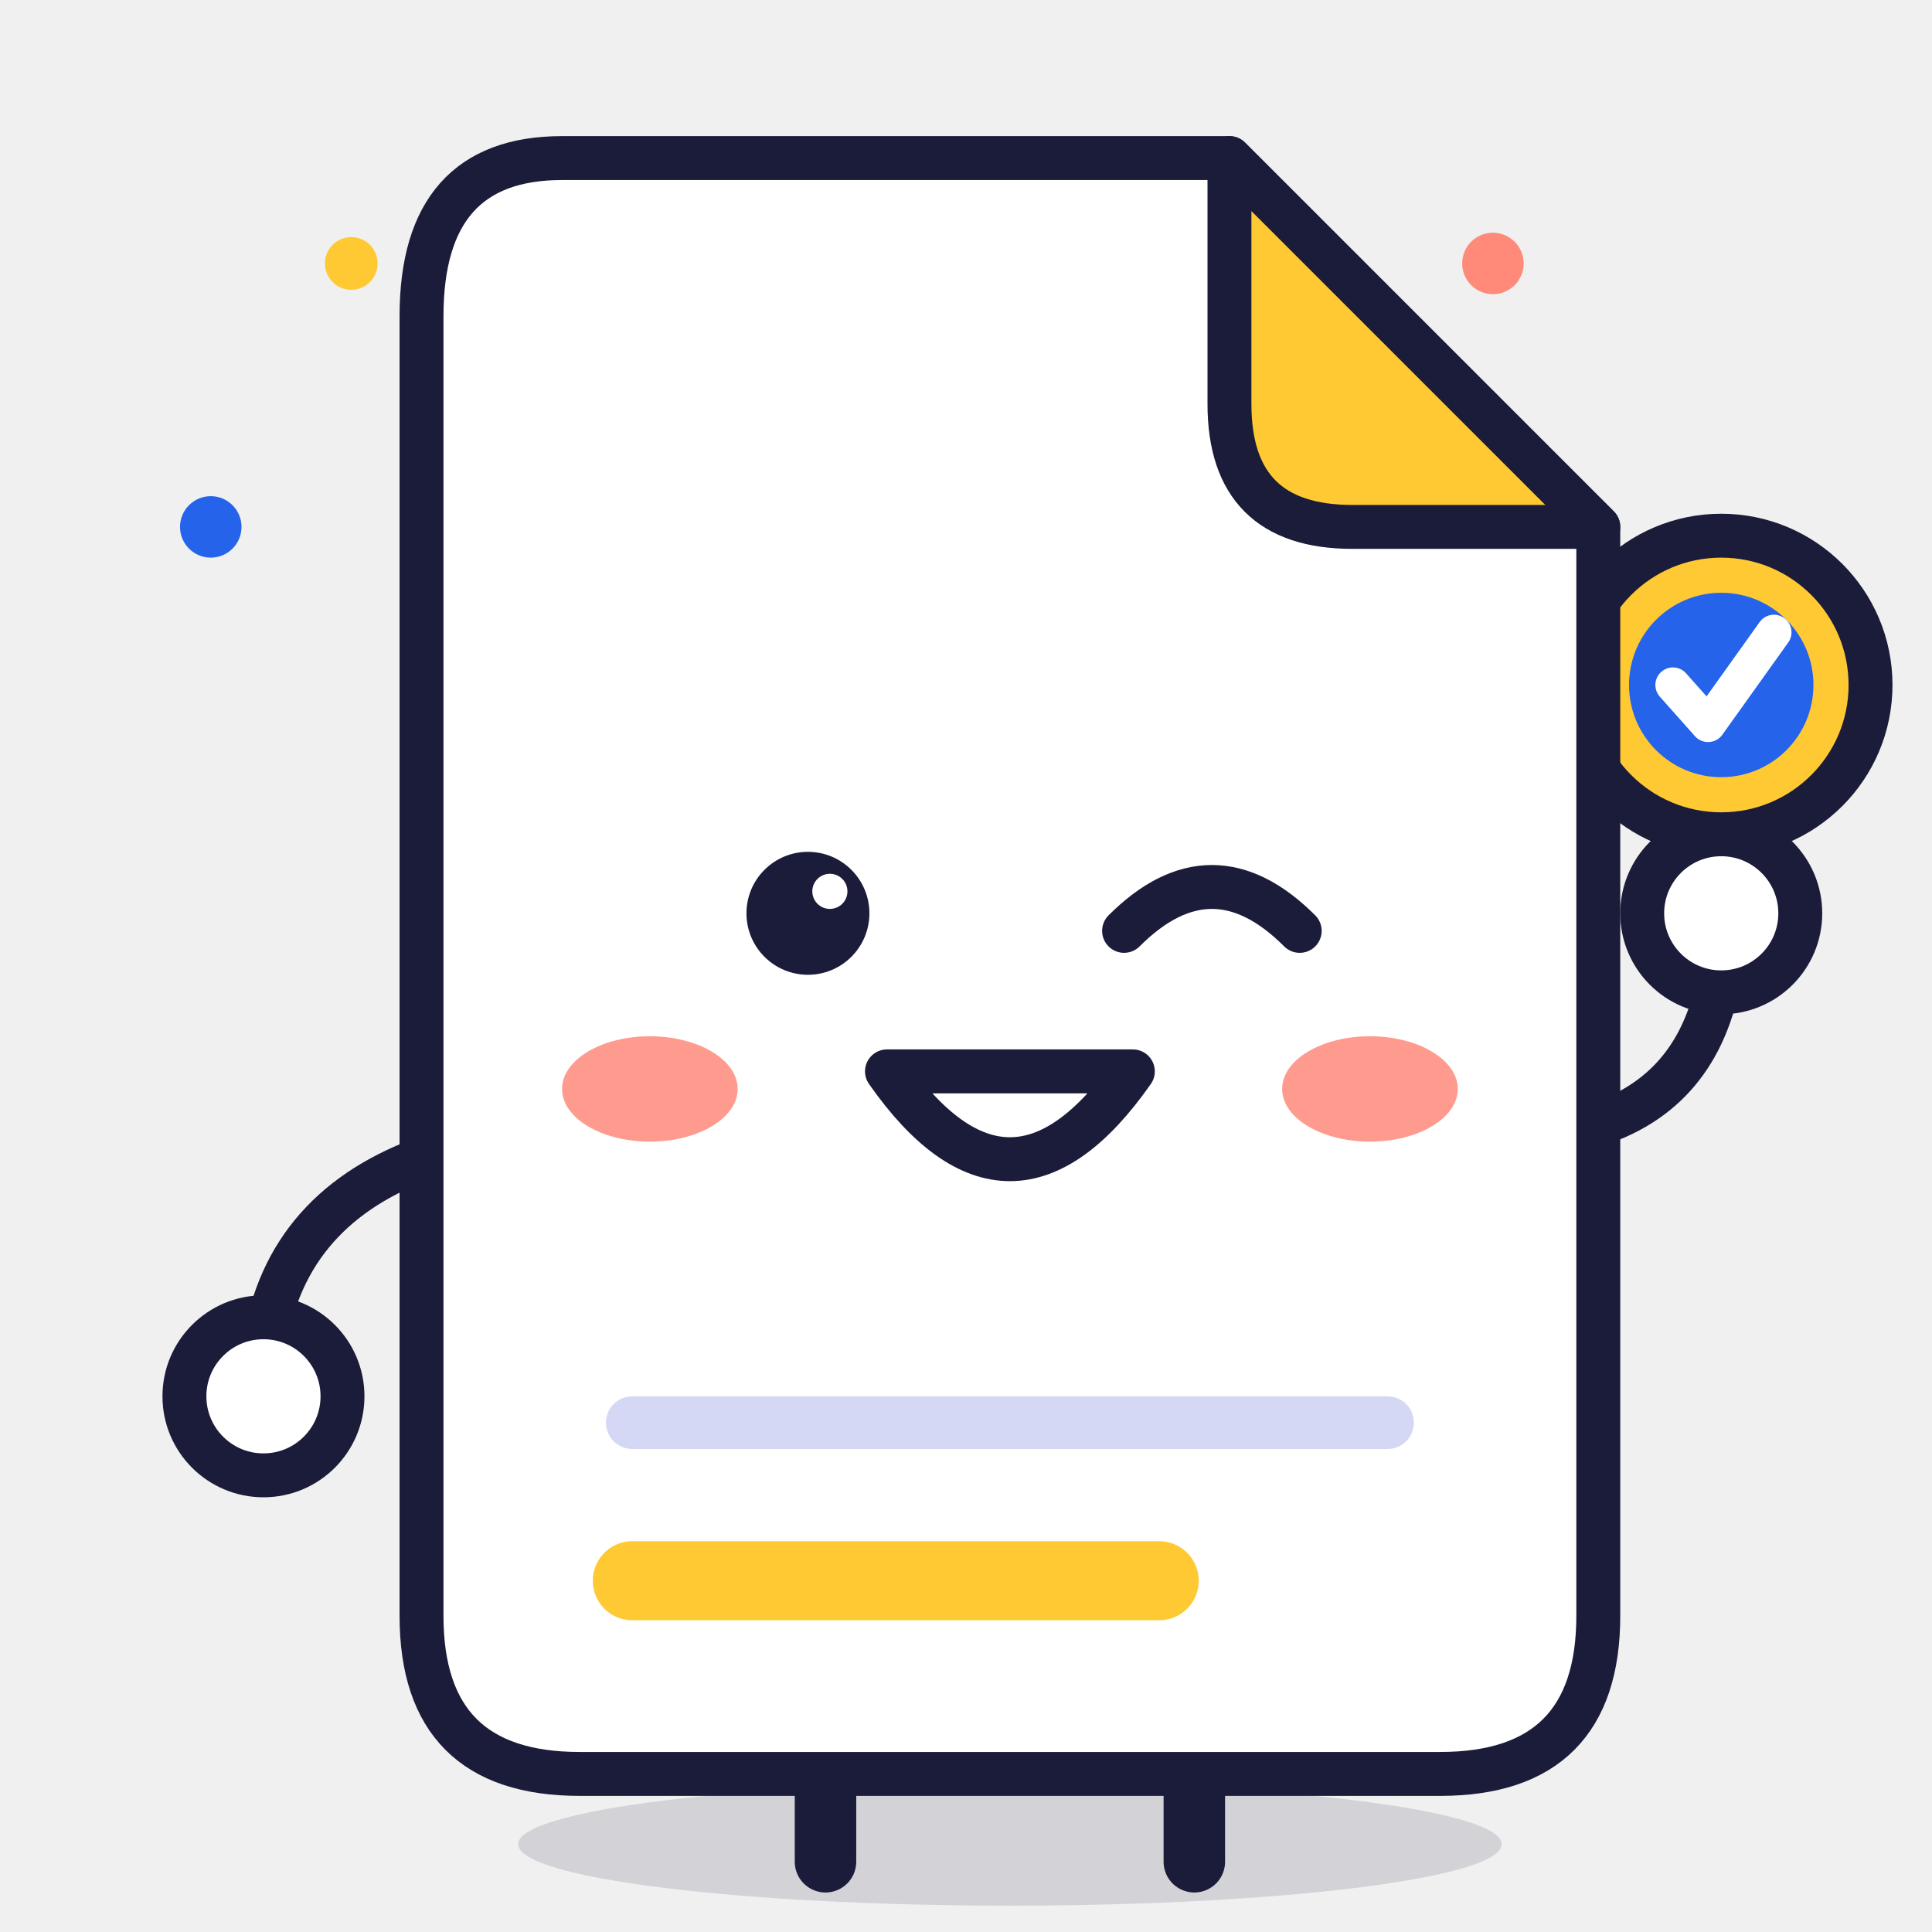
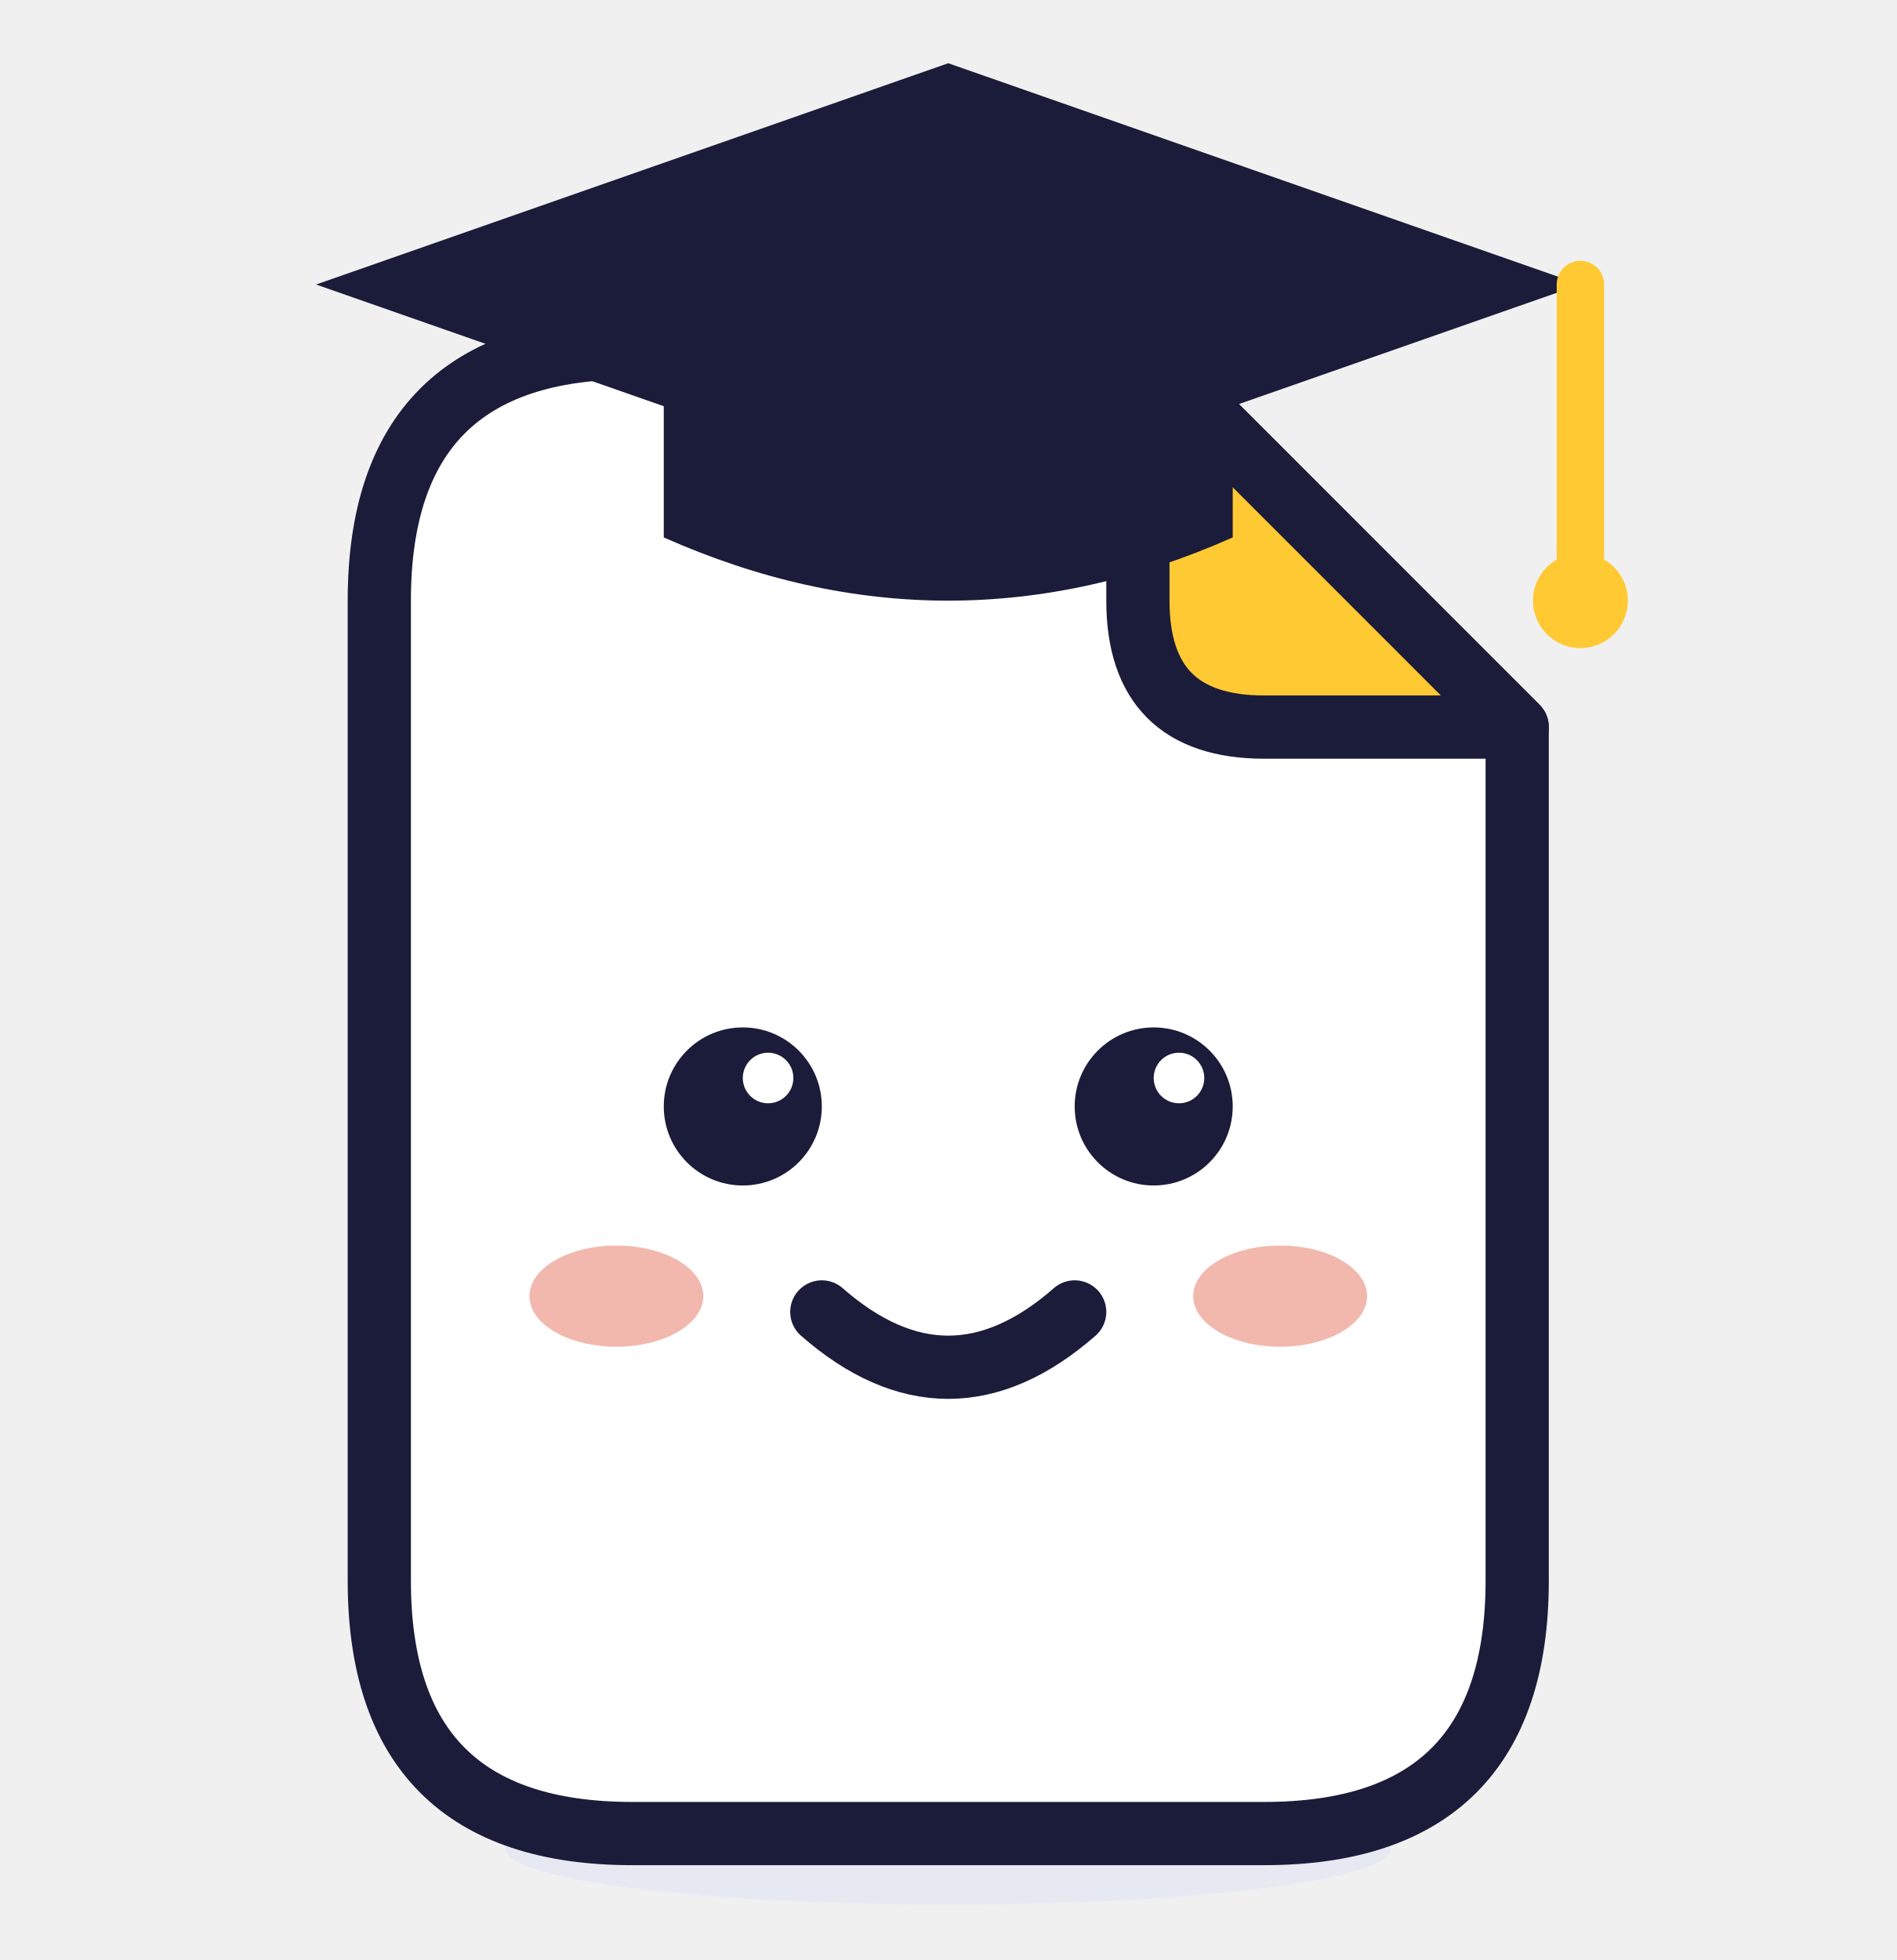
- <svg xmlns="http://www.w3.org/2000/svg" viewBox="-10 0 220 220" width="440" height="440">
-   <ellipse cx="105" cy="210" rx="56" ry="7" fill="#1B1B3A" opacity="0.14" />
-   <path d="M84 200 V212" stroke="#1B1B3A" stroke-width="7" stroke-linecap="round" fill="none" />
-   <path d="M126 200 V212" stroke="#1B1B3A" stroke-width="7" stroke-linecap="round" fill="none" />
-   <path d="M38 132 Q22 138 20 154" stroke="#1B1B3A" stroke-width="5" stroke-linecap="round" fill="none" />
-   <circle cx="20" cy="159" r="9" fill="#FFFFFF" stroke="#1B1B3A" stroke-width="5" />
-   <path d="M172 128 Q184 124 186 110" stroke="#1B1B3A" stroke-width="5" stroke-linecap="round" fill="none" />
-   <circle cx="186" cy="104" r="9" fill="#FFFFFF" stroke="#1B1B3A" stroke-width="5" />
-   <circle cx="186" cy="78" r="17" fill="#FFC933" stroke="#1B1B3A" stroke-width="5" />
-   <circle cx="186" cy="78" r="10.5" fill="#2563EB" />
-   <path d="M180.5 78 L184.5 82.5 L192 72" stroke="#FFFFFF" stroke-width="4" stroke-linecap="round" stroke-linejoin="round" fill="none" />
-   <path d="M54 18 H130 L172 60 V184 Q172 202 154 202 H56 Q38 202 38 184 V36 Q38 18 54 18 Z" fill="#FFFFFF" stroke="#1B1B3A" stroke-width="5" stroke-linejoin="round" />
-   <path d="M130 18 V46 Q130 60 144 60 H172 Z" fill="#FFC933" stroke="#1B1B3A" stroke-width="5" stroke-linejoin="round" />
-   <path d="M62 162 H148" stroke="#D5D8F5" stroke-width="6" stroke-linecap="round" fill="none" />
-   <path d="M62 180 H122" stroke="#FFC933" stroke-width="9" stroke-linecap="round" fill="none" />
-   <circle cx="82" cy="104" r="7" fill="#1B1B3A" />
-   <circle cx="84.5" cy="101.5" r="2" fill="#FFFFFF" />
-   <path d="M118 106 Q128 96 138 106" stroke="#1B1B3A" stroke-width="5" stroke-linecap="round" fill="none" />
-   <ellipse cx="64" cy="124" rx="10" ry="6" fill="#FF8A7A" opacity="0.85" />
-   <ellipse cx="146" cy="124" rx="10" ry="6" fill="#FF8A7A" opacity="0.85" />
-   <path d="M91 122 Q105 142 119 122 Z" fill="#FFFFFF" stroke="#1B1B3A" stroke-width="5" stroke-linejoin="round" />
-   <circle cx="160" cy="30" r="3.5" fill="#FF8A7A" />
-   <circle cx="14" cy="60" r="3.5" fill="#2563EB" />
-   <circle cx="30" cy="30" r="3" fill="#FFC933" />
+ <svg xmlns="http://www.w3.org/2000/svg" viewBox="0 -4 120 124" fill="none">
+   <ellipse cx="60" cy="113" rx="28" ry="3.5" fill="#e6e9f1" />
+   <g transform="translate(0 8)">
+     <path d="M40 10 H72 L96 34 V88 Q96 104 80 104 H40 Q24 104 24 88 V26 Q24 10 40 10 Z" fill="#fff" stroke="#1b1c3a" stroke-width="4" stroke-linejoin="round" />
+     <path d="M72 10 V26 Q72 34 80 34 H96 Z" fill="#ffc933" stroke="#1b1c3a" stroke-width="4" stroke-linejoin="round" />
+     <circle cx="47" cy="58" r="5" fill="#1b1c3a" />
+     <circle cx="73" cy="58" r="5" fill="#1b1c3a" />
+     <circle cx="48.6" cy="56.2" r="1.6" fill="#fff" />
+     <circle cx="74.6" cy="56.2" r="1.6" fill="#fff" />
+     <ellipse cx="39" cy="70" rx="5.5" ry="3.2" fill="#f2b8ad" />
+     <ellipse cx="81" cy="70" rx="5.5" ry="3.2" fill="#f2b8ad" />
+     <path d="M52 71 Q60 78 68 71" fill="none" stroke="#1b1c3a" stroke-width="4" stroke-linecap="round" />
+   </g>
+   <path d="M60 0 L100 14 L60 28 L20 14 Z" fill="#1b1c3a" />
+   <path d="M42 20 V30 Q60 38 78 30 V20" fill="#1b1c3a" />
+   <path d="M100 14 V32" stroke="#ffc933" stroke-width="3" stroke-linecap="round" />
+   <circle cx="100" cy="34" r="3" fill="#ffc933" />
</svg>
